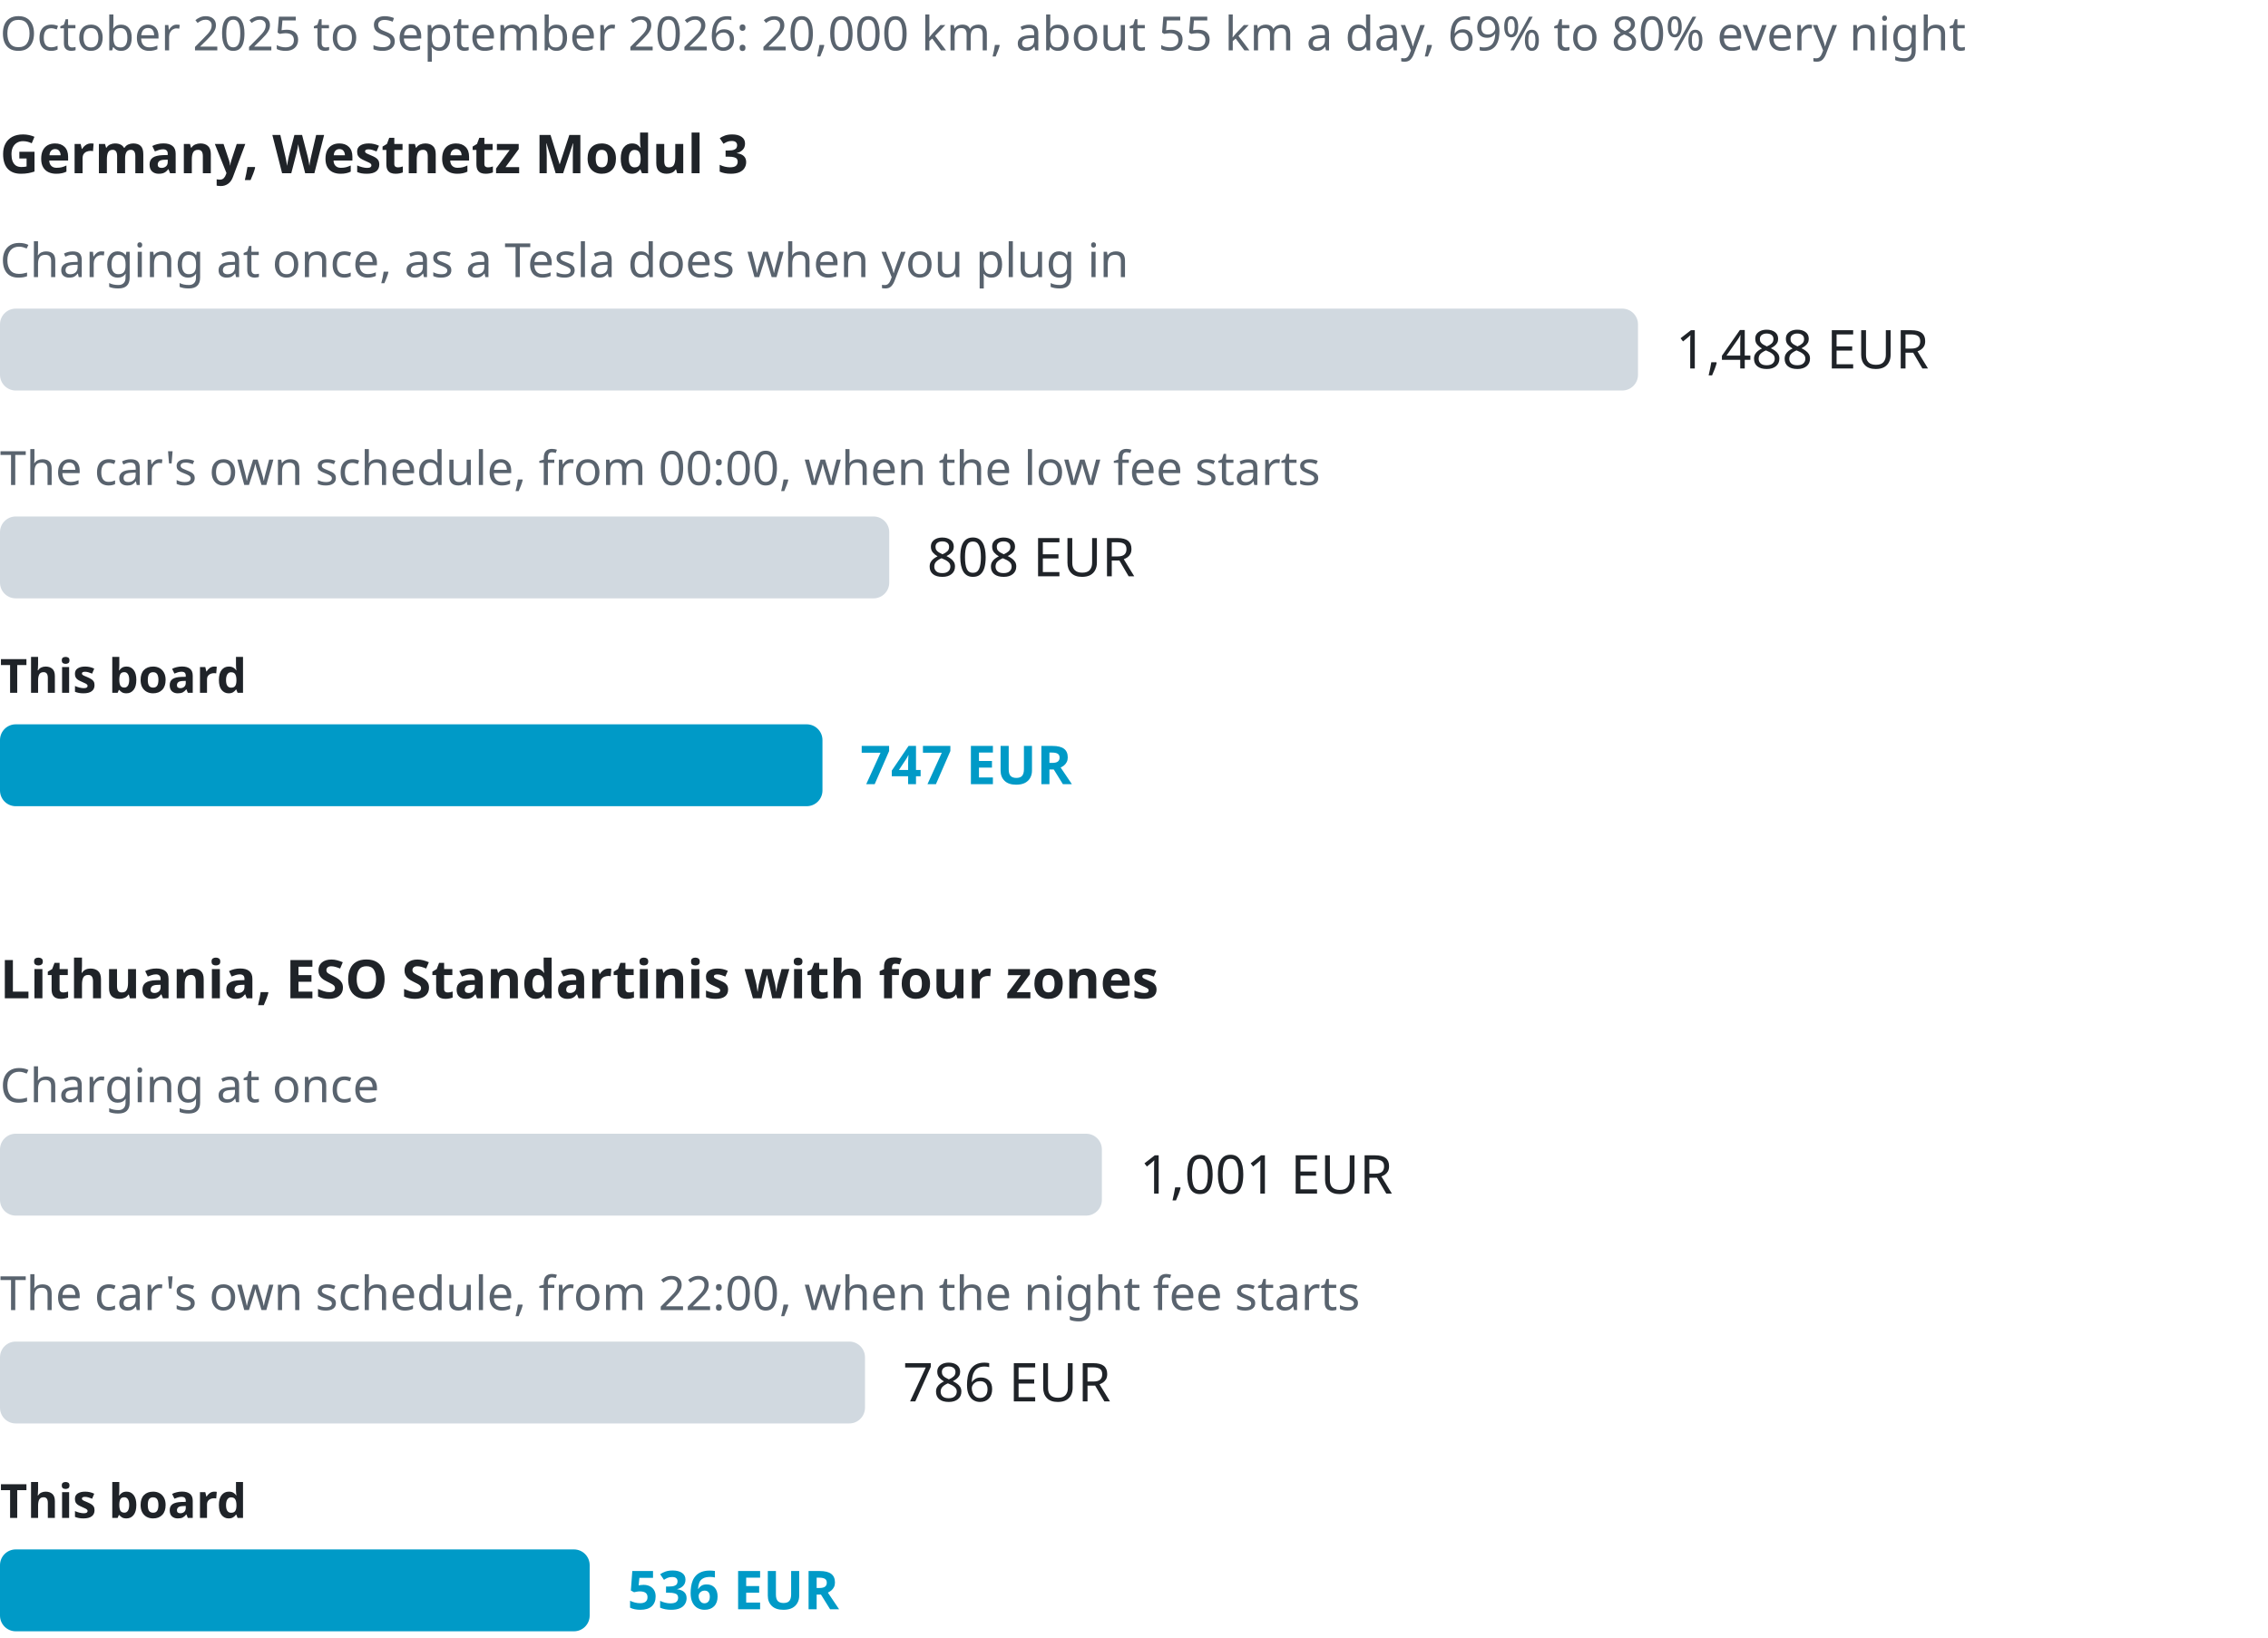
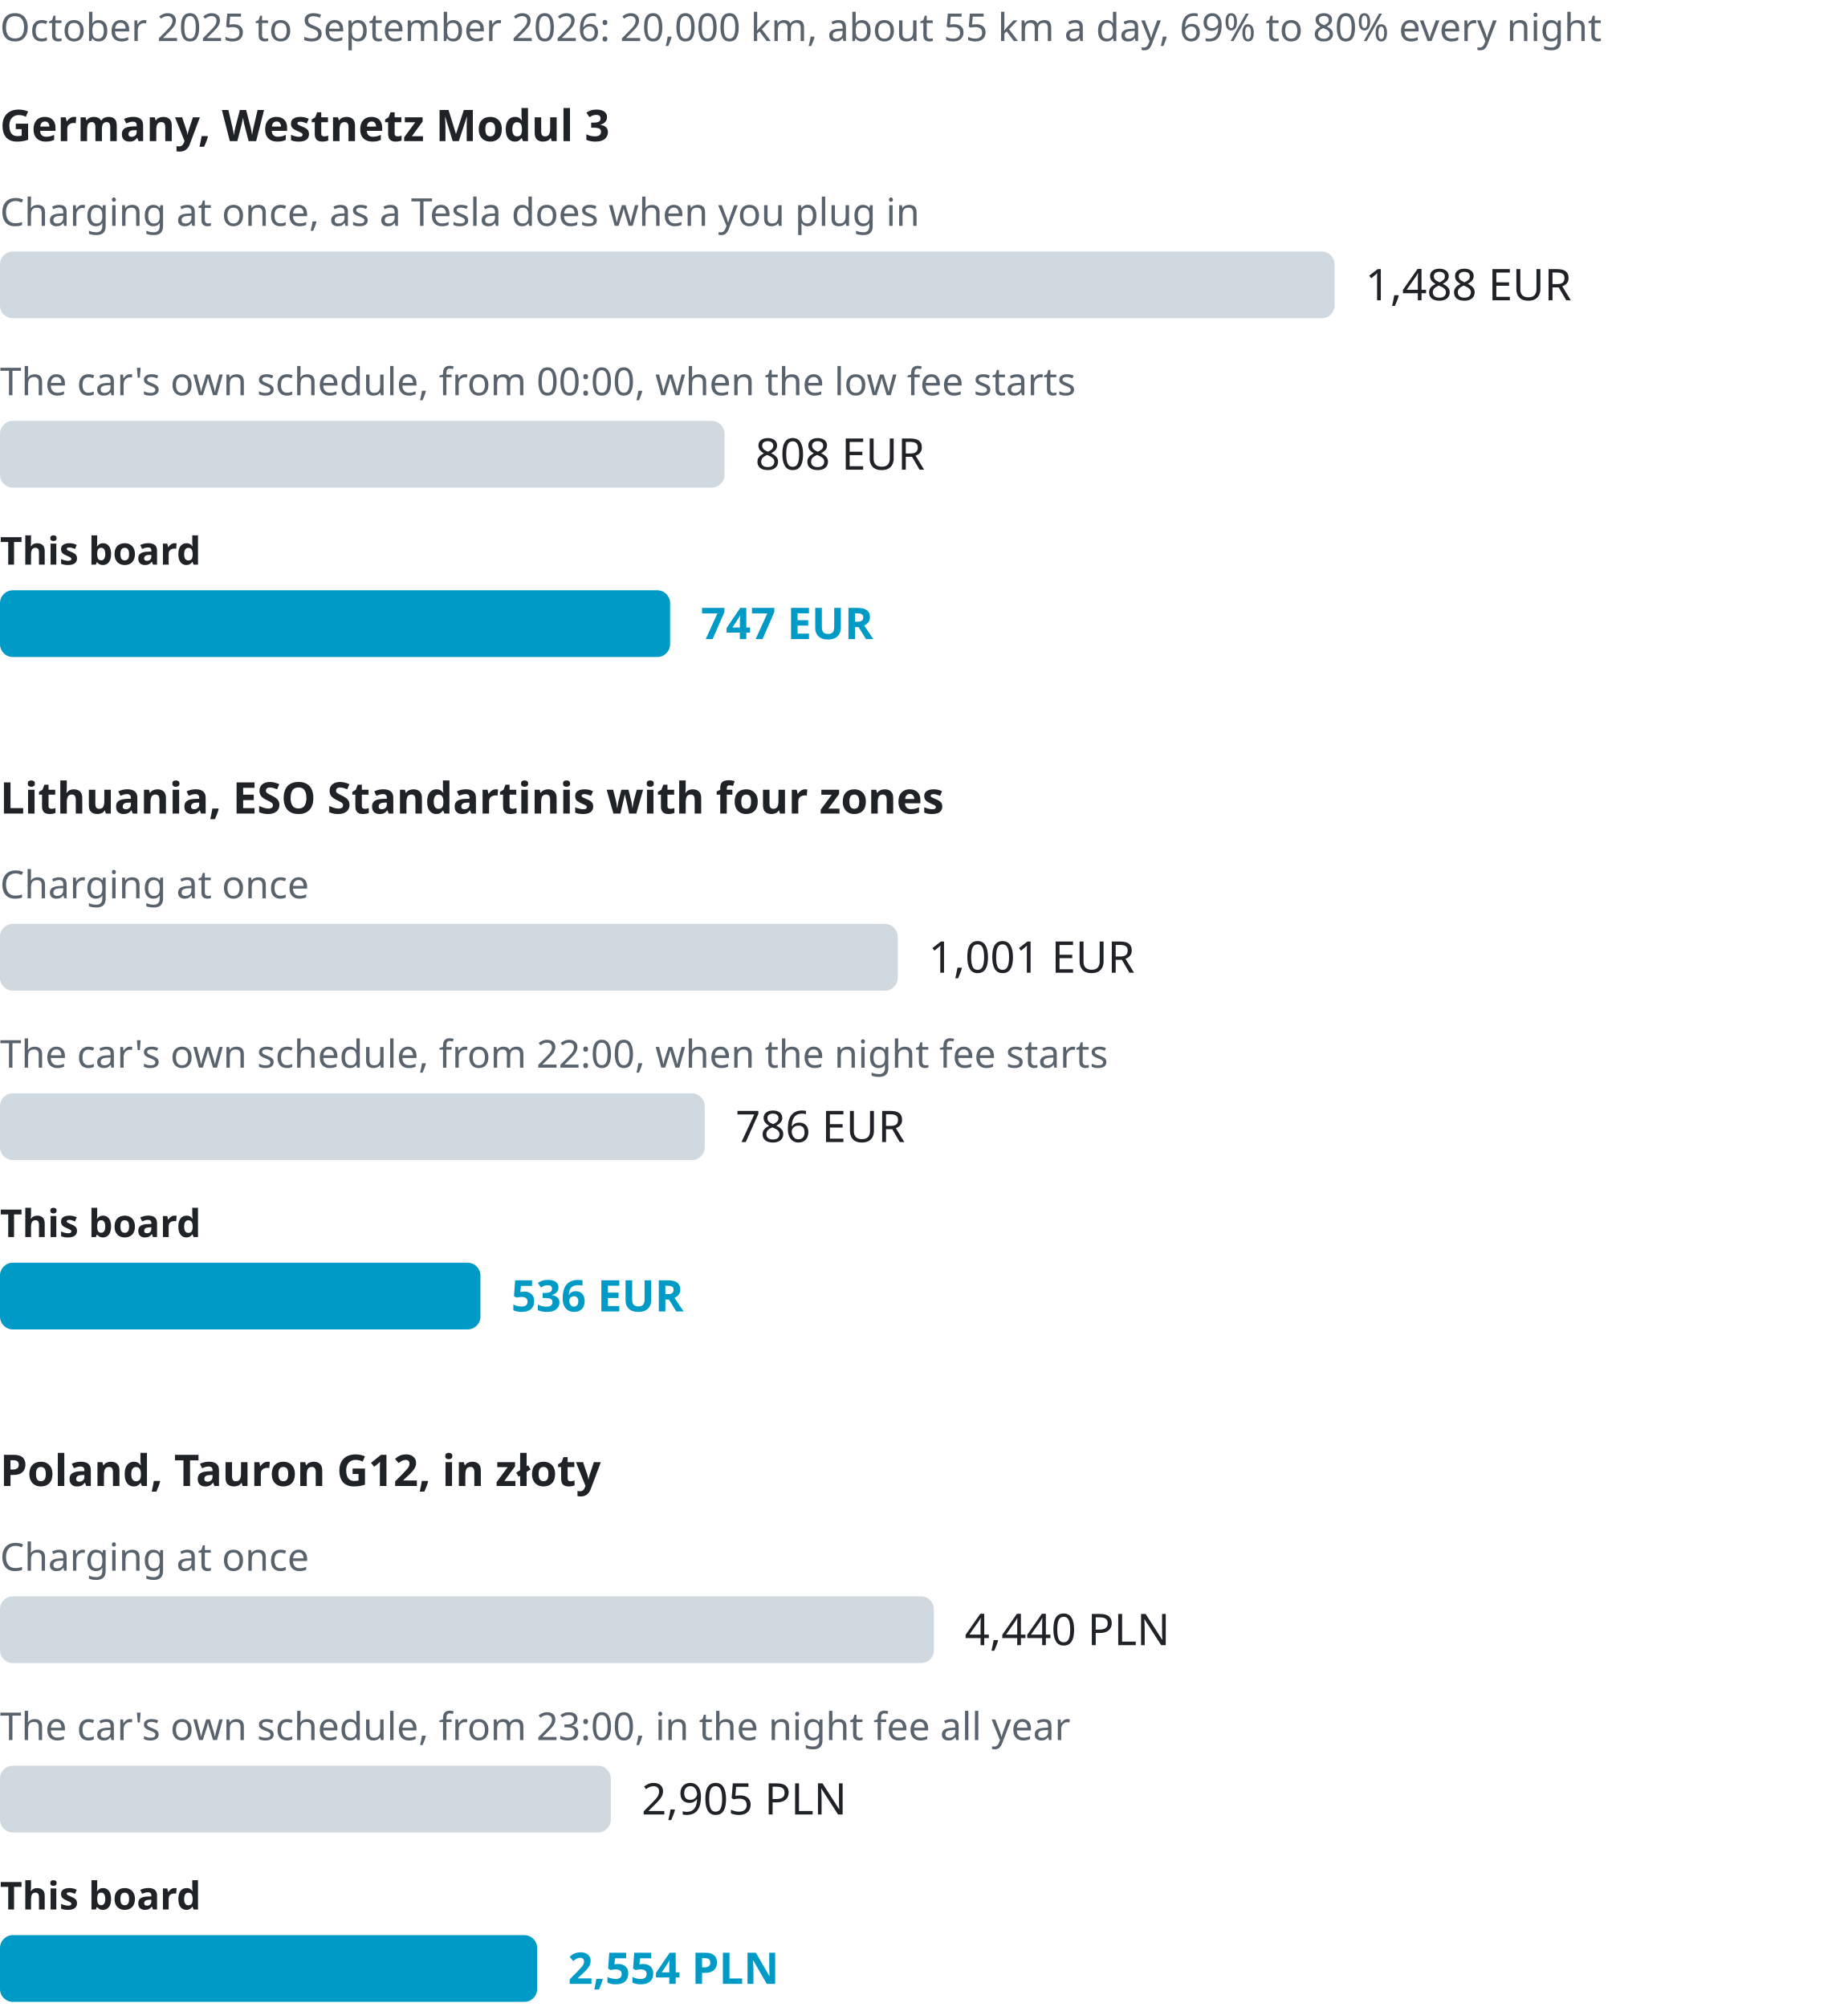
- <svg xmlns="http://www.w3.org/2000/svg" viewBox="0 0 720 520" width="720" height="520" font-family="-apple-system, BlinkMacSystemFont, 'Segoe UI', 'Noto Sans', Helvetica, Arial, sans-serif">
+ <svg xmlns="http://www.w3.org/2000/svg" viewBox="0 0 720 782" width="720" height="782" font-family="-apple-system, BlinkMacSystemFont, 'Segoe UI', 'Noto Sans', Helvetica, Arial, sans-serif">
  <text x="0" y="16" font-size="15" font-weight="400" fill="#59636e">October 2025 to September 2026: 20,000 km, about 55 km a day, 69% to 80% every night</text>
  <text x="0" y="55" font-size="17" font-weight="600" fill="#1f2328">Germany, Westnetz Modul 3</text>
  <text x="0" y="88" font-size="15" font-weight="400" fill="#59636e">Charging at once, as a Tesla does when you plug in</text>
  <rect x="0" y="98" width="520.0" height="26" rx="5" fill="#d1d9e0" />
  <text x="532.0" y="117" font-size="17" font-weight="500" fill="#1f2328">1,488 EUR</text>
  <text x="0" y="154" font-size="15" font-weight="400" fill="#59636e">The car's own schedule, from 00:00, when the low fee starts</text>
  <rect x="0" y="164" width="282.3" height="26" rx="5" fill="#d1d9e0" />
  <text x="294.3" y="183" font-size="17" font-weight="500" fill="#1f2328">808 EUR</text>
  <text x="0" y="220" font-size="15" font-weight="600" fill="#1f2328">This board</text>
  <rect x="0" y="230" width="261.1" height="26" rx="5" fill="#009ac7" />
  <text x="273.1" y="249" font-size="17" font-weight="600" fill="#009ac7">747 EUR</text>
  <text x="0" y="317" font-size="17" font-weight="600" fill="#1f2328">Lithuania, ESO Standartinis with four zones</text>
  <text x="0" y="350" font-size="15" font-weight="400" fill="#59636e">Charging at once</text>
  <rect x="0" y="360" width="349.8" height="26" rx="5" fill="#d1d9e0" />
  <text x="361.8" y="379" font-size="17" font-weight="500" fill="#1f2328">1,001 EUR</text>
  <text x="0" y="416" font-size="15" font-weight="400" fill="#59636e">The car's own schedule, from 22:00, when the night fee starts</text>
  <rect x="0" y="426" width="274.6" height="26" rx="5" fill="#d1d9e0" />
  <text x="286.6" y="445" font-size="17" font-weight="500" fill="#1f2328">786 EUR</text>
  <text x="0" y="482" font-size="15" font-weight="600" fill="#1f2328">This board</text>
  <rect x="0" y="492" width="187.2" height="26" rx="5" fill="#009ac7" />
  <text x="199.2" y="511" font-size="17" font-weight="600" fill="#009ac7">536 EUR</text>
+   <text x="0" y="579" font-size="17" font-weight="600" fill="#1f2328">Poland, Tauron G12, in złoty</text>
+   <text x="0" y="612" font-size="15" font-weight="400" fill="#59636e">Charging at once</text>
+   <rect x="0" y="622" width="363.9" height="26" rx="5" fill="#d1d9e0" />
+   <text x="375.9" y="641" font-size="17" font-weight="500" fill="#1f2328">4,440 PLN</text>
+   <text x="0" y="678" font-size="15" font-weight="400" fill="#59636e">The car's own schedule, from 23:00, in the night fee all year</text>
+   <rect x="0" y="688" width="238.0" height="26" rx="5" fill="#d1d9e0" />
+   <text x="250.0" y="707" font-size="17" font-weight="500" fill="#1f2328">2,905 PLN</text>
+   <text x="0" y="744" font-size="15" font-weight="600" fill="#1f2328">This board</text>
+   <rect x="0" y="754" width="209.3" height="26" rx="5" fill="#009ac7" />
+   <text x="221.3" y="773" font-size="17" font-weight="600" fill="#009ac7">2,554 PLN</text>
</svg>
